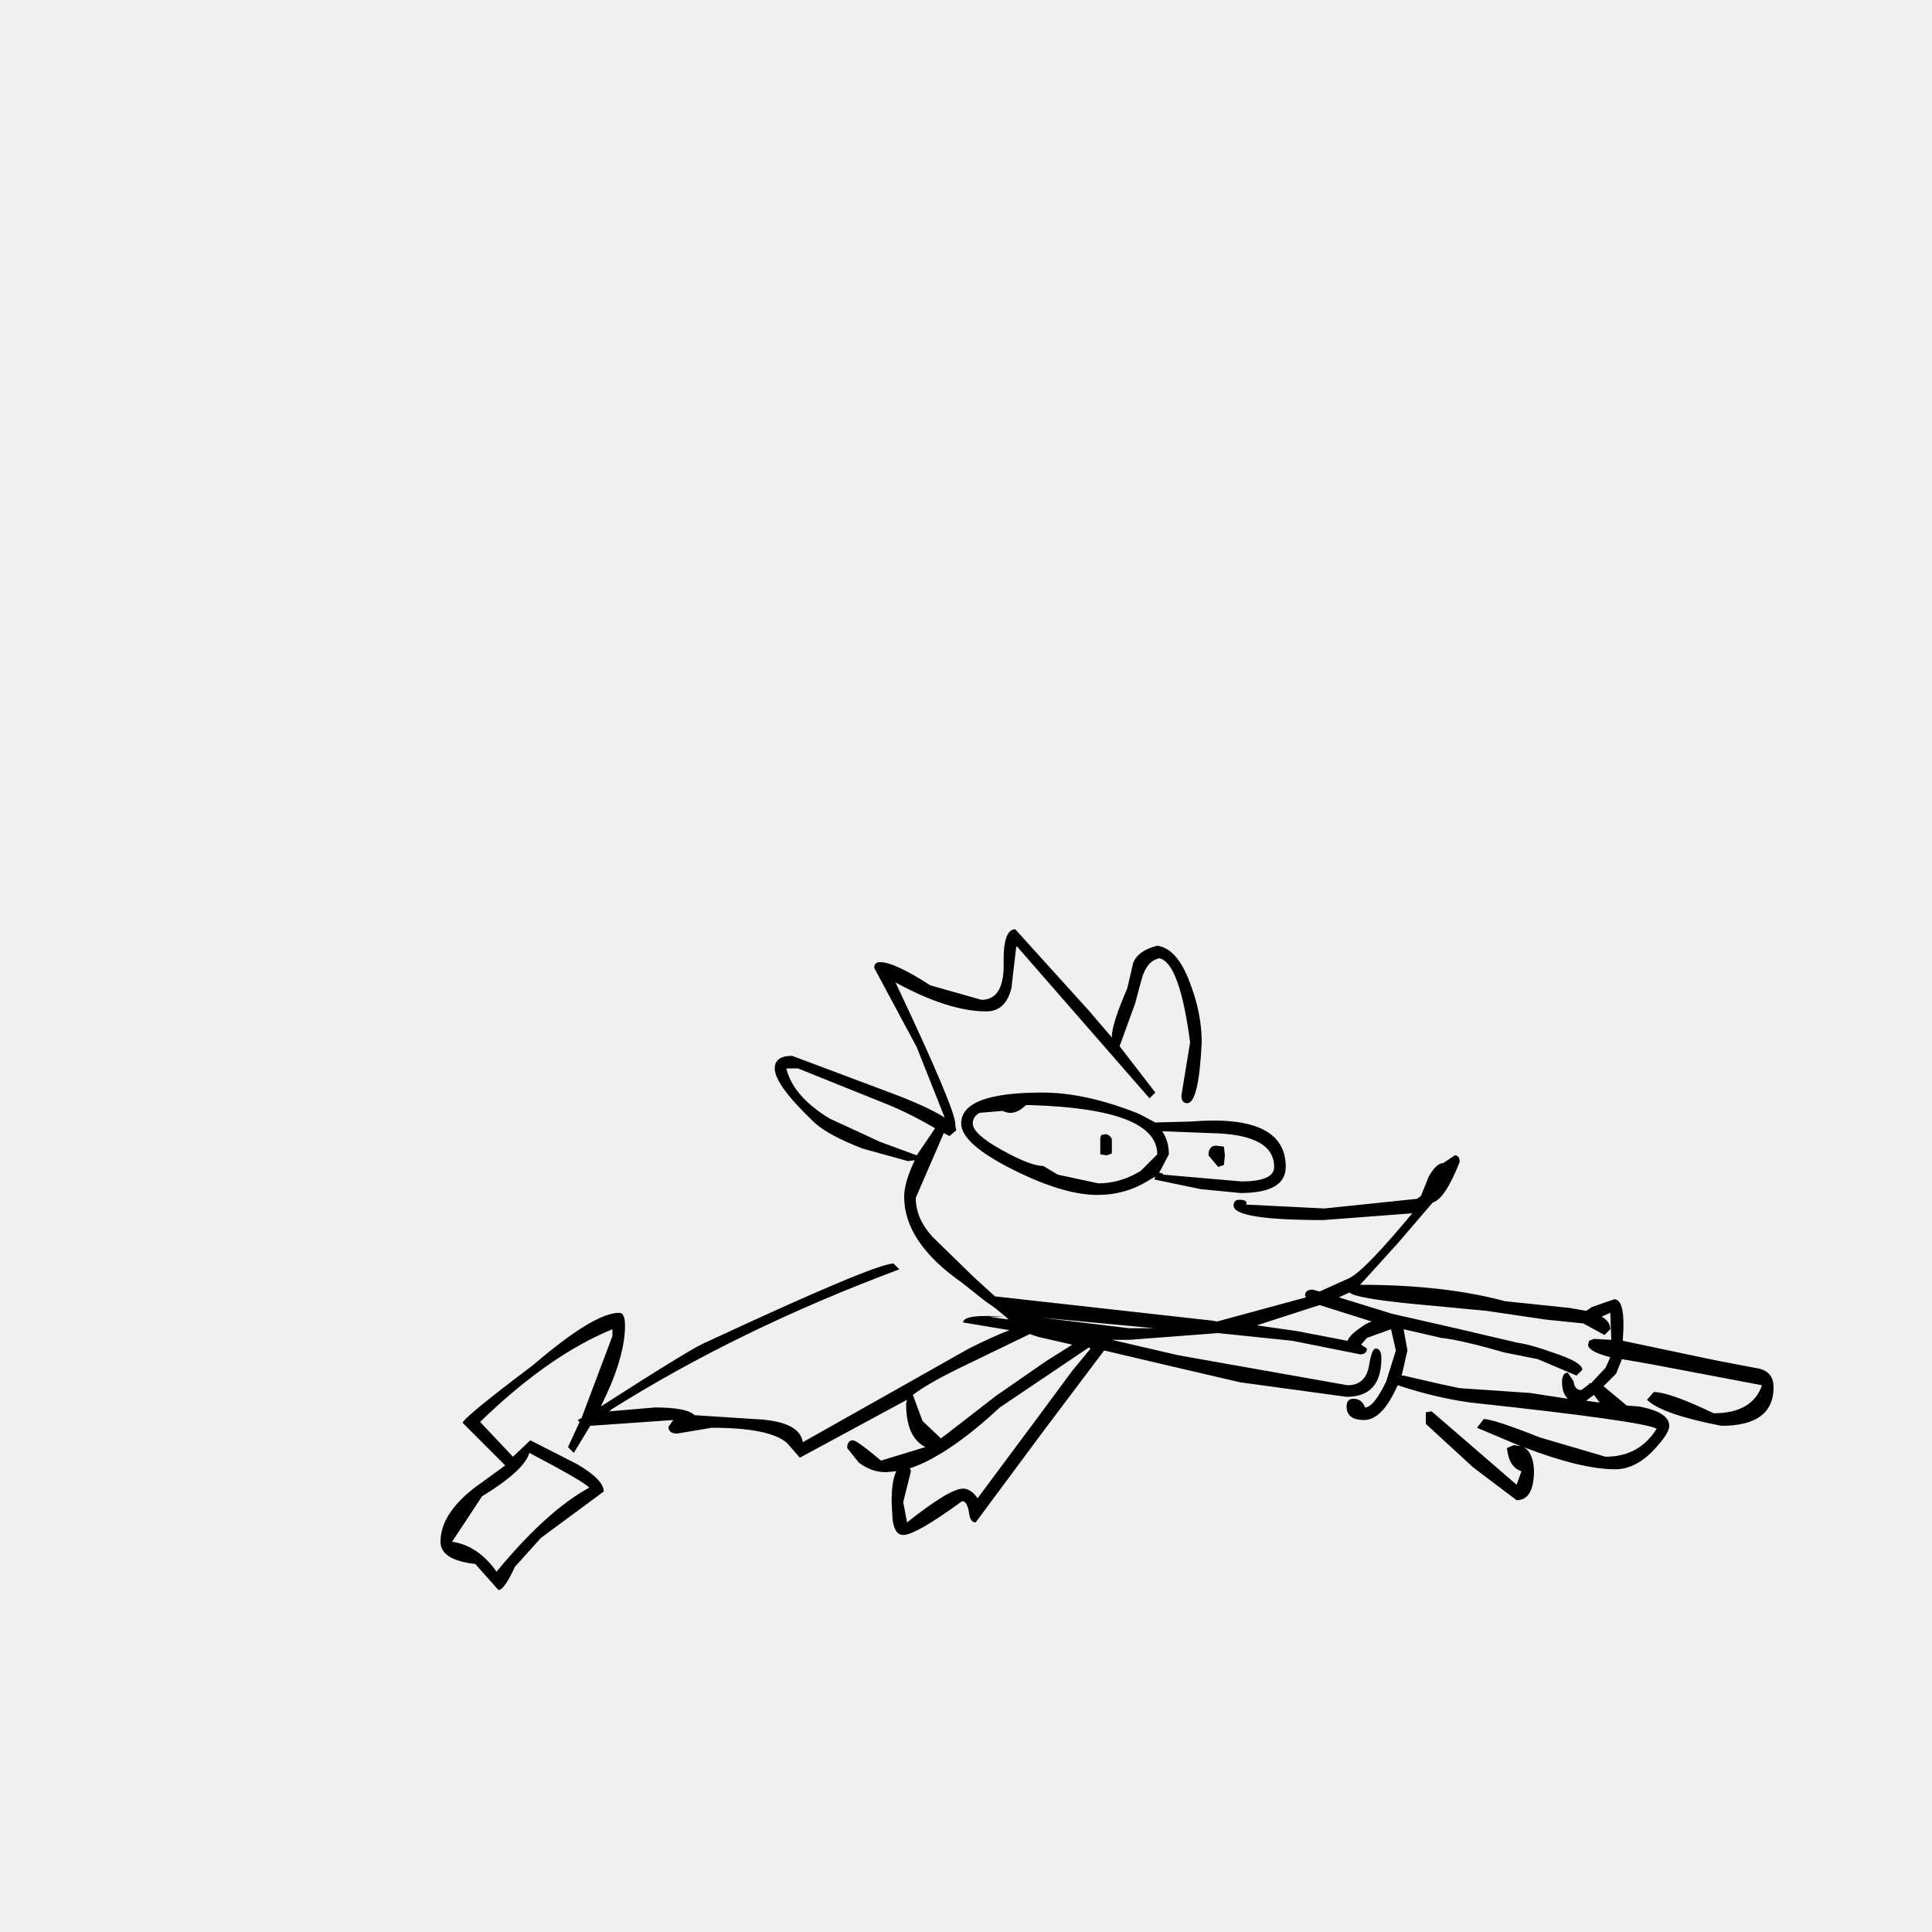
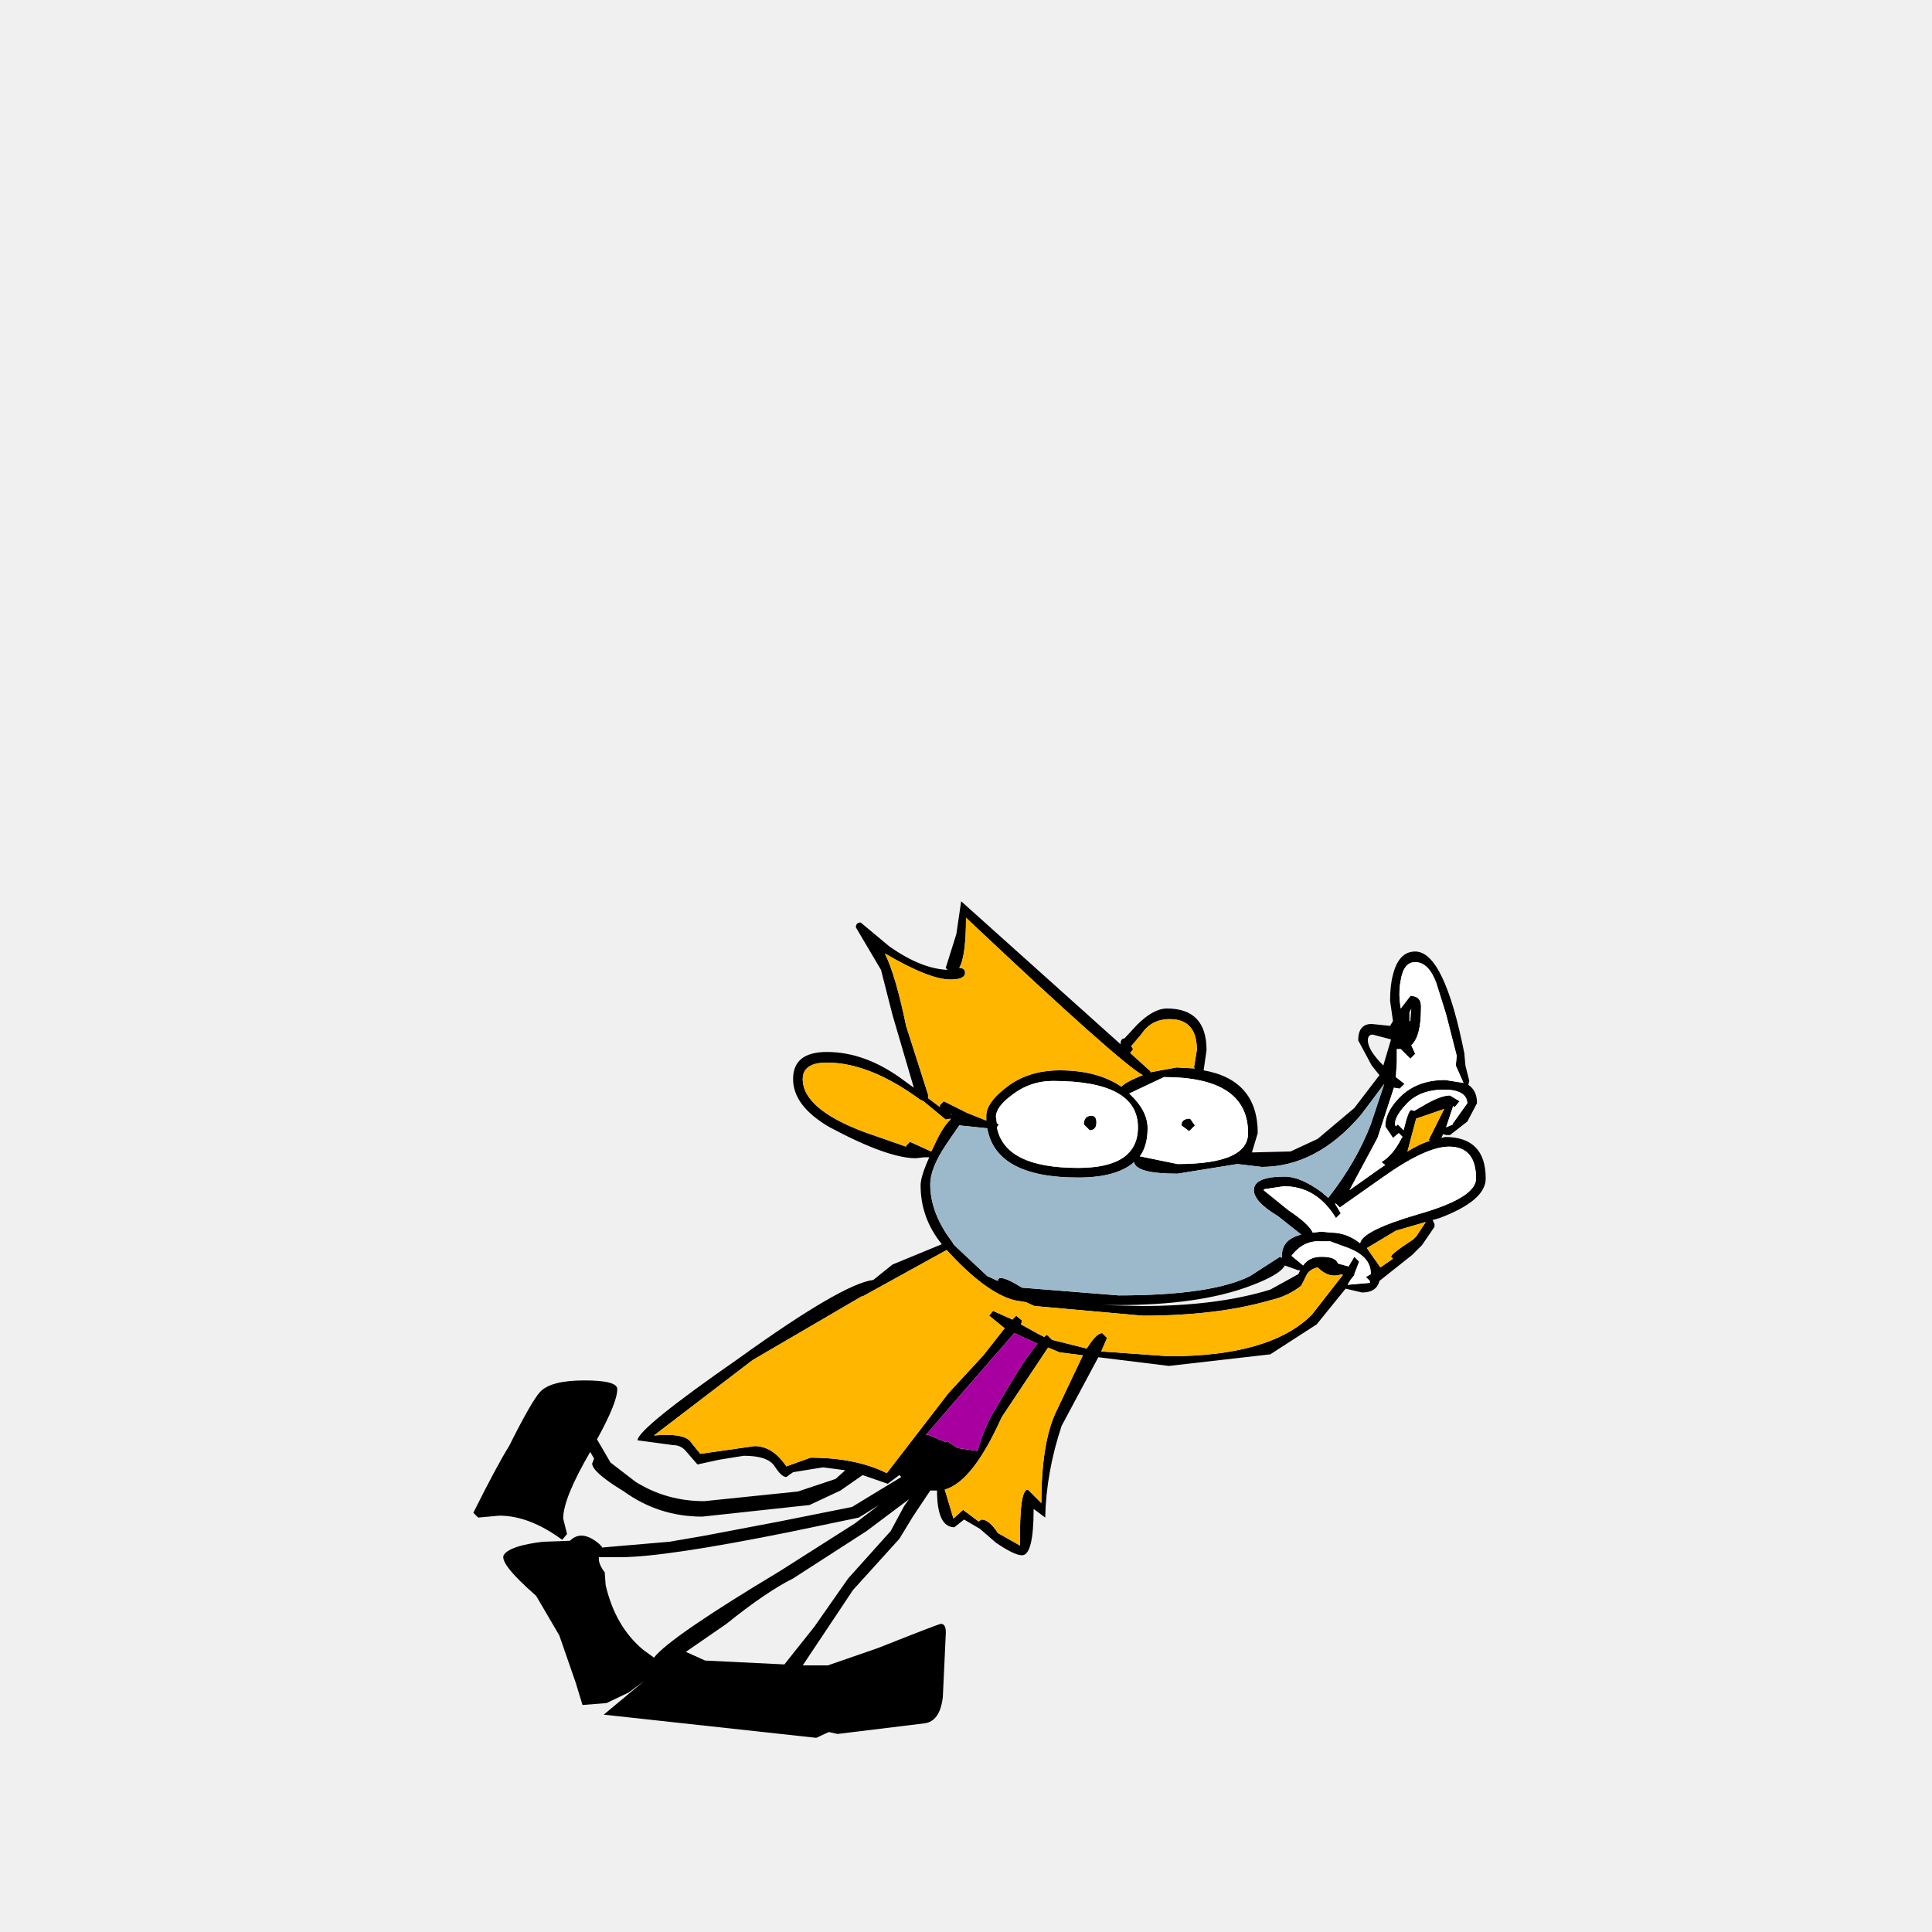
<svg xmlns="http://www.w3.org/2000/svg" xmlns:ns1="https://www.free-decompiler.com/flash" xmlns:xlink="http://www.w3.org/1999/xlink" ns1:objectType="frame" height="500.0px" width="500.0px">
  <g transform="matrix(5.0, 0.0, 0.0, 5.0, 0.0, 0.0)">
-     <use ns1:characterId="4" height="34.2" transform="matrix(1.0, 0.0, 0.0, 1.0, 0.0, 0.0)" width="69.0" xlink:href="#shape0" />
+     <use ns1:characterId="4" height="43.3" transform="matrix(1.0, 0.0, 0.0, 1.0, 0.0, 0.0)" width="52.4" xlink:href="#shape0" />
  </g>
  <defs>
    <g id="shape0">
-       <path d="M82.4 67.65 L83.55 67.25 Q84.15 67.25 84.0 69.3 L84.0 69.4 88.75 70.4 91.1 70.85 Q91.8 71.05 91.8 71.8 91.8 73.8 89.1 73.8 86.0 73.2 85.25 72.45 L85.6 72.05 Q86.4 72.05 88.7 73.15 90.7 73.15 91.2 71.7 L85.4 70.6 83.95 70.35 83.65 71.1 83.0 71.75 84.2 72.75 84.85 72.8 Q86.4 73.1 86.4 73.8 86.4 74.2 85.6 75.05 84.65 76.05 83.6 76.05 81.85 76.05 78.85 74.9 79.35 75.15 79.4 76.1 79.4 77.65 78.5 77.65 L76.25 75.95 73.8 73.7 73.8 73.1 74.1 73.05 78.5 76.85 78.75 76.15 Q78.1 75.95 78.0 74.95 L78.35 74.8 78.7 74.85 76.45 73.9 76.8 73.45 Q77.3 73.45 79.7 74.4 L83.1 75.4 Q84.85 75.4 85.75 73.95 85.0 73.55 76.15 72.6 74.3 72.35 72.35 71.7 L72.25 71.9 Q71.5 73.5 70.6 73.5 69.7 73.5 69.7 72.8 69.7 72.4 70.05 72.4 70.5 72.4 70.65 72.85 71.1 72.85 71.75 71.5 L72.25 69.9 72.0 68.8 70.75 69.25 70.45 69.6 70.75 69.8 Q70.75 70.1 70.4 70.1 L66.9 69.4 63.05 69.0 58.45 69.35 57.55 69.35 61.0 70.15 69.75 71.7 Q70.65 71.7 70.85 70.75 71.0 69.8 71.2 69.8 71.5 69.8 71.5 70.3 71.5 72.3 69.7 72.3 L64.2 71.55 60.55 70.7 57.15 69.9 53.95 74.15 50.5 78.8 Q50.2 78.8 50.15 78.25 50.05 77.7 49.8 77.7 47.4 79.45 46.75 79.45 46.3 79.45 46.2 78.65 L46.15 77.75 Q46.15 76.6 46.4 76.15 L45.85 76.2 Q45.1 76.2 44.45 75.7 L43.85 74.95 Q43.85 74.55 44.15 74.55 44.35 74.55 45.6 75.6 L47.9 74.9 Q46.9 74.4 46.9 72.65 L46.95 72.45 41.4 75.45 40.75 74.7 Q39.85 73.9 36.85 73.9 L35.05 74.2 Q34.6 74.2 34.6 73.85 L34.85 73.5 30.55 73.8 29.7 75.2 29.4 74.9 30.0 73.6 29.9 73.5 30.1 73.4 31.7 69.15 31.7 68.8 Q28.4 70.15 24.85 73.6 L26.55 75.4 27.45 74.55 29.9 75.8 Q31.25 76.6 31.25 77.2 L28.0 79.6 26.65 81.1 Q26.1 82.3 25.8 82.3 L24.6 80.95 Q22.8 80.75 22.8 79.8 22.8 78.4 24.5 77.05 L26.15 75.85 23.95 73.65 Q23.95 73.4 27.6 70.65 30.75 67.95 32.05 67.95 32.35 67.95 32.35 68.6 32.35 70.05 31.45 72.05 L31.1 72.8 Q36.0 69.65 36.6 69.45 45.3 65.4 46.25 65.4 L46.55 65.7 Q38.25 68.8 31.65 72.95 L31.55 73.05 33.9 72.85 Q35.55 72.85 35.95 73.25 L39.05 73.45 Q41.4 73.55 41.55 74.65 L47.05 71.55 50.15 69.8 Q51.45 69.15 52.25 68.85 L49.85 68.45 Q49.85 68.0 52.05 68.15 L51.5 67.7 51.0 67.35 49.8 66.4 Q46.8 64.3 46.8 61.95 46.8 61.2 47.35 60.05 L47.0 60.1 44.65 59.45 Q42.85 58.75 42.15 58.1 40.1 56.15 40.1 55.3 40.1 54.65 41.0 54.65 L46.2 56.6 Q48.05 57.3 48.9 57.85 L47.45 54.2 45.25 50.1 Q45.25 49.8 45.55 49.8 46.3 49.8 48.15 51.0 L50.8 51.75 Q51.95 51.75 51.95 49.95 51.9 48.1 52.55 48.1 L56.35 52.3 57.55 53.7 57.55 53.65 Q57.55 53.0 58.35 51.15 L58.65 49.85 Q58.9 49.2 59.9 48.95 60.95 49.1 61.6 50.9 62.2 52.45 62.2 53.95 62.05 57.1 61.45 57.1 61.15 57.1 61.15 56.7 L61.6 53.95 Q61.05 49.8 60.0 49.6 59.35 49.75 59.1 50.65 L58.75 51.95 57.95 54.15 59.8 56.55 59.5 56.85 52.65 49.0 52.6 49.0 52.35 51.15 Q52.05 52.35 51.05 52.35 49.1 52.35 46.35 50.85 49.45 57.4 49.45 58.2 L49.45 58.3 49.5 58.5 49.15 58.8 48.85 58.65 47.4 62.0 Q47.4 63.1 48.3 64.05 L50.4 66.1 51.5 67.1 62.7 68.35 63.0 68.4 67.6 67.15 67.55 67.05 Q67.55 66.75 67.95 66.75 L68.3 66.85 69.85 66.15 Q70.65 65.75 73.1 62.8 L68.5 63.15 Q63.85 63.15 63.85 62.4 63.85 62.1 64.15 62.1 64.6 62.1 64.5 62.35 L68.55 62.55 73.35 62.05 73.55 61.9 73.95 60.9 Q74.35 60.2 74.7 60.2 L75.3 59.8 Q75.55 59.8 75.55 60.15 74.8 62.05 74.15 62.25 L72.35 64.35 70.4 66.5 Q74.75 66.5 77.9 67.35 L81.25 67.7 82.1 67.85 82.4 67.65 M83.35 68.8 L83.05 69.1 81.95 68.5 80.0 68.3 76.95 67.85 73.25 67.5 Q70.15 67.2 69.85 66.9 L69.3 67.15 72.05 68.0 75.35 68.75 78.55 69.5 Q79.25 69.6 80.35 70.0 81.9 70.5 81.9 70.9 L81.6 71.2 79.6 70.35 77.85 70.0 Q75.6 69.35 74.6 69.25 L72.65 68.8 72.85 69.9 72.55 71.2 72.65 71.2 74.6 71.65 75.55 71.85 79.2 72.1 81.15 72.4 Q80.85 72.1 80.85 71.55 80.85 71.05 81.15 71.05 L81.45 71.5 Q81.5 71.95 81.85 71.95 L82.25 71.65 82.25 71.6 82.35 71.6 83.1 70.8 83.35 70.25 Q82.2 69.95 82.2 69.6 L82.25 69.4 82.5 69.3 83.4 69.35 83.35 67.95 82.9 68.15 Q83.35 68.4 83.35 68.8 M82.5 72.2 L82.1 72.5 82.8 72.6 82.5 72.2 M23.4 79.8 Q24.75 80.0 25.7 81.35 28.3 78.2 30.5 77.0 30.25 76.7 27.4 75.2 27.15 76.1 24.95 77.45 L23.4 79.8 M62.15 61.55 L59.75 61.05 59.8 60.9 59.45 61.1 Q58.25 61.85 56.8 61.85 55.05 61.85 52.45 60.55 49.75 59.2 49.75 58.15 49.75 56.55 53.95 56.55 56.2 56.55 58.95 57.65 L59.8 58.1 61.65 58.05 Q66.55 57.65 66.55 60.4 66.55 61.75 64.2 61.75 L62.15 61.55 M62.95 59.3 L63.35 59.35 63.4 59.8 63.35 60.3 63.05 60.4 62.55 59.8 Q62.55 59.3 62.95 59.3 M65.95 60.4 Q65.95 58.7 62.65 58.65 L60.15 58.55 Q60.5 59.05 60.5 59.75 L60.0 60.7 60.2 60.75 60.2 60.8 64.25 61.15 Q65.95 61.15 65.95 60.4 M70.45 68.7 Q70.7 68.5 71.0 68.4 L68.3 67.55 65.05 68.6 67.15 68.9 69.75 69.4 Q69.85 69.1 70.45 68.7 M54.0 60.35 L54.75 60.8 56.85 61.25 Q58.0 61.25 59.05 60.6 L59.9 59.75 Q59.9 57.4 53.35 57.2 L53.1 57.2 Q52.5 57.8 51.9 57.5 L50.7 57.6 Q50.35 57.8 50.35 58.15 50.35 58.7 51.9 59.55 53.35 60.35 54.0 60.35 M57.25 58.7 Q57.45 58.75 57.55 58.95 L57.55 59.7 57.3 59.8 56.95 59.75 56.95 58.9 57.0 58.75 57.25 58.7 M40.7 55.3 Q41.05 56.75 42.95 57.9 L45.55 59.1 47.45 59.8 48.4 58.4 Q46.95 57.55 45.65 57.05 L41.3 55.3 40.7 55.3 M47.75 73.55 L48.7 74.45 49.1 74.15 51.55 72.25 54.15 70.45 55.5 69.6 53.75 69.2 53.3 69.05 50.1 70.6 Q48.1 71.55 47.25 72.2 L47.75 73.55 M52.05 68.15 L51.2 68.15 52.2 68.3 52.05 68.15 M55.5 70.95 L56.45 69.8 56.35 69.75 51.75 72.85 Q49.05 75.35 47.1 76.0 L47.15 76.15 46.75 77.75 46.95 78.8 Q49.15 77.05 49.85 77.05 50.25 77.05 50.6 77.55 L53.8 73.25 55.5 70.95 M59.75 68.75 L53.9 68.2 58.45 68.75 59.75 68.75" fill="#000000" fill-rule="evenodd" stroke="none" />
+       <path d="M49.75 46.65 L58.0 54.05 Q58.0 53.75 58.2 53.75 L58.85 53.05 Q59.7 52.2 60.4 52.2 62.45 52.2 62.45 54.35 L62.3 55.4 Q65.1 55.9 65.1 58.65 L64.8 59.65 66.8 59.6 68.2 58.95 70.1 57.35 71.4 55.65 71.0 55.15 70.3 53.85 Q70.3 53.0 71.0 53.0 L71.95 53.1 72.1 52.85 71.95 51.8 Q71.95 51.0 72.1 50.45 72.4 49.25 73.25 49.25 74.75 49.25 75.8 54.55 L75.8 54.6 75.85 55.15 76.05 55.95 76.0 56.15 Q76.45 56.45 76.45 57.1 L75.95 58.05 75.05 58.75 74.85 58.75 74.7 58.7 74.6 58.9 74.8 58.85 Q76.9 58.85 76.9 61.0 76.9 62.15 74.5 63.05 L74.15 63.15 74.25 63.35 74.25 63.45 74.25 63.5 73.6 64.45 73.1 64.95 71.4 66.3 Q71.25 66.9 70.5 66.9 L69.65 66.7 68.15 68.55 65.75 70.1 60.5 70.7 56.85 70.25 54.95 73.8 Q54.15 76.2 54.1 78.55 L53.5 78.1 Q53.5 80.5 52.9 80.5 52.5 80.5 51.55 79.85 L50.8 79.2 50.75 79.15 49.9 78.65 49.4 79.05 Q48.5 79.05 48.5 77.15 L48.15 77.15 47.25 78.5 46.55 79.65 44.15 82.3 41.55 86.2 42.2 86.2 42.85 86.2 45.45 85.3 Q48.6 84.05 48.7 84.05 49.0 84.05 48.95 84.65 L48.8 87.85 Q48.65 89.1 47.85 89.2 L43.35 89.75 42.9 89.65 42.25 89.95 31.25 88.75 33.35 87.0 32.55 87.6 31.5 88.1 31.4 88.15 30.15 88.25 29.8 87.1 28.95 84.65 27.75 82.6 Q25.75 80.85 26.1 80.45 26.45 80.0 28.1 79.8 L29.5 79.75 Q30.1 79.15 31.0 79.9 L31.1 80.0 31.15 80.05 31.15 80.1 34.65 79.8 36.4 79.5 40.35 78.75 44.1 78.0 46.65 76.45 46.55 76.35 45.95 76.8 44.65 76.35 43.5 77.15 41.9 77.9 36.35 78.5 Q34.1 78.5 32.3 77.2 30.65 76.2 30.65 75.75 L30.75 75.5 30.55 75.15 Q29.15 77.55 29.15 78.6 L29.35 79.4 29.1 79.7 Q27.4 78.45 25.85 78.45 L24.75 78.55 24.5 78.3 Q25.75 75.8 26.35 74.85 27.5 72.55 27.95 72.05 28.5 71.45 30.25 71.45 31.95 71.45 31.95 71.9 31.95 72.6 30.9 74.5 L31.6 75.7 32.9 76.7 Q34.5 77.7 36.45 77.7 L41.3 77.2 43.25 76.55 43.75 76.1 42.6 75.95 41.05 76.2 40.7 76.45 Q40.45 76.45 40.1 75.9 39.75 75.35 38.5 75.35 L37.25 75.55 36.1 75.8 35.45 75.05 Q35.2 74.8 34.85 74.8 L33.0 74.55 Q33.0 73.95 38.25 70.3 43.6 66.45 45.2 66.25 L46.2 65.45 48.75 64.4 Q47.65 63.05 47.65 61.35 47.65 60.9 48.1 59.9 L47.85 59.9 47.4 59.95 Q45.95 59.95 42.95 58.35 41.05 57.25 41.05 55.85 41.05 54.45 42.8 54.45 44.8 54.45 46.75 55.9 L47.3 56.3 46.2 52.55 45.6 50.2 44.3 48.0 Q44.3 47.75 44.55 47.75 L46.05 49.0 Q47.7 50.15 49.05 50.2 L48.95 50.1 49.5 48.35 49.75 46.65 M36.25 75.25 L39.05 74.85 Q40.0 74.85 40.7 75.9 L41.95 75.45 Q44.3 75.45 45.9 76.25 L49.1 72.1 50.9 70.15 52.0 68.75 51.2 68.1 51.4 67.85 52.4 68.3 52.6 68.1 52.9 68.35 52.85 68.55 53.75 69.05 54.05 69.2 Q54.15 69.1 54.2 69.1 L54.45 69.35 56.25 69.8 Q56.75 69.0 57.05 69.0 L57.3 69.25 57.0 69.95 60.5 70.2 Q65.75 70.2 67.9 68.05 L69.5 66.0 69.45 65.95 Q68.8 66.2 68.2 65.6 67.8 65.7 67.65 65.95 L67.35 66.55 Q66.65 67.1 65.75 67.3 63.0 68.1 59.15 68.1 L53.55 67.6 53.1 67.4 52.5 67.3 Q51.0 66.9 49.0 64.7 L44.65 67.1 44.6 67.1 38.95 70.4 33.85 74.3 Q35.5 74.15 35.8 74.7 L36.25 75.25 M31.0 80.6 Q30.95 80.95 31.35 81.45 L31.3 81.4 31.35 82.05 Q31.85 84.2 33.3 85.4 L33.85 85.8 Q34.65 84.75 40.4 81.3 L44.25 78.85 45.5 77.9 44.45 78.55 40.85 79.3 Q34.4 80.6 32.1 80.6 L31.0 80.6 M37.7 82.65 L37.6 82.7 37.7 82.65 M35.5 85.5 L36.5 85.95 40.6 86.15 42.15 84.2 43.9 81.7 46.1 79.25 46.8 77.95 47.05 77.6 44.85 79.25 41.05 81.7 Q39.65 82.4 37.6 84.05 L35.5 85.5 M74.35 50.9 Q73.95 49.8 73.25 49.8 72.65 49.8 72.5 50.75 72.4 51.25 72.45 51.8 L72.5 52.2 73.0 51.55 Q73.6 51.55 73.55 52.2 73.55 53.65 73.05 54.1 L73.25 54.55 73.0 54.8 72.5 54.3 72.45 54.3 72.3 54.3 72.3 54.5 72.3 54.95 72.25 55.75 72.7 56.1 72.45 56.35 72.15 56.3 71.3 58.9 69.85 61.6 71.4 60.5 71.7 60.3 71.5 60.15 Q72.1 59.8 72.55 58.9 L72.6 58.85 72.4 58.65 72.1 58.9 71.7 58.3 Q71.7 57.6 72.35 56.9 73.25 55.9 74.8 55.9 L75.75 56.05 75.35 55.15 75.4 54.65 74.85 52.5 74.35 50.9 M72.95 52.4 L72.95 52.85 73.0 52.85 73.05 52.2 72.95 52.4 M71.05 53.55 Q70.8 53.55 70.8 53.85 70.8 54.35 71.6 55.15 L72.0 53.8 71.05 53.55 M75.55 57.0 L75.3 57.3 75.2 57.25 75.2 57.3 74.85 58.35 75.2 58.2 75.2 58.15 75.95 57.1 Q75.9 56.4 74.75 56.4 73.4 56.4 72.7 57.25 72.2 57.8 72.2 58.2 L72.25 58.3 72.35 58.2 72.65 58.5 Q72.9 57.45 73.05 57.45 L73.2 57.5 73.8 57.15 Q74.6 56.7 75.05 56.7 L75.55 57.0 M73.3 57.9 L72.85 59.6 Q73.5 59.2 74.0 59.05 L73.95 59.0 74.75 57.4 73.3 57.9 M71.65 56.1 L70.45 57.7 Q68.15 60.4 65.3 60.4 L64.05 60.25 60.95 60.75 Q58.8 60.75 58.7 60.15 57.8 60.95 55.8 60.95 51.55 60.95 51.1 58.4 L49.65 58.25 49.0 59.2 Q48.15 60.45 48.15 61.3 48.15 62.8 49.3 64.3 L49.35 64.4 49.5 64.55 51.1 66.05 51.65 66.3 Q51.65 66.15 51.8 66.15 52.1 66.15 52.9 66.65 L57.9 67.05 Q62.7 67.05 64.7 66.05 L66.25 65.05 66.35 65.1 66.35 65.0 Q66.35 64.15 67.35 63.9 L66.15 62.95 Q64.9 62.2 64.9 61.6 64.9 60.9 66.5 60.9 67.3 60.9 68.4 61.7 L68.75 62.0 Q70.2 60.15 70.95 58.2 L71.65 56.1 M71.55 60.95 L69.35 62.5 69.15 62.3 69.1 62.3 69.4 62.8 69.15 63.05 Q68.15 61.4 66.45 61.4 L65.45 61.55 65.4 61.6 66.7 62.65 Q67.75 63.35 67.95 63.8 L68.4 63.75 68.9 63.8 Q69.7 63.8 70.4 64.35 70.5 63.7 73.4 62.85 76.4 62.0 76.4 61.0 76.4 59.35 75.0 59.35 73.8 59.35 71.55 60.95 M61.8 55.3 L61.85 55.3 61.8 55.25 61.95 54.35 Q61.95 52.75 60.55 52.75 59.6 52.75 59.1 53.5 L58.55 54.15 58.65 54.3 58.5 54.5 59.55 55.45 59.55 55.5 60.9 55.25 61.8 55.3 M61.15 58.25 Q61.15 57.9 61.6 57.9 L61.85 58.25 61.55 58.55 61.15 58.25 M64.6 58.65 Q64.6 55.75 60.25 55.75 L58.45 56.6 58.5 56.65 Q59.4 57.5 59.4 58.4 59.4 59.3 59.0 59.85 L60.95 60.25 Q64.6 60.25 64.6 58.65 M68.35 64.25 Q67.45 64.2 66.85 65.0 L67.45 65.5 Q67.75 65.05 68.4 65.05 69.15 65.05 69.25 65.4 L69.8 65.55 70.1 65.05 70.35 65.3 70.1 65.95 70.1 66.0 69.9 66.25 69.75 66.5 70.9 66.4 70.9 66.3 70.7 66.1 70.95 65.95 70.95 65.9 Q70.95 65.05 69.8 64.6 L68.85 64.25 68.35 64.25 M67.3 65.75 L67.2 65.75 66.5 65.5 Q66.25 66.0 64.6 66.6 62.0 67.55 57.85 67.55 L57.1 67.55 59.1 67.6 Q63.0 67.6 65.75 66.75 L67.2 65.95 67.3 65.75 M73.3 64.0 L73.8 63.25 72.25 63.7 70.75 64.6 71.45 65.6 72.1 65.15 72.0 65.05 Q72.0 64.9 73.15 64.15 L73.3 64.0 M51.7 58.2 L51.6 58.35 Q52.0 60.45 55.8 60.45 58.9 60.45 58.9 58.35 58.9 55.95 54.5 55.95 53.3 55.95 52.35 56.7 51.55 57.3 51.55 57.8 L51.6 58.15 51.7 58.2 M49.65 50.1 Q49.95 50.1 49.95 50.35 49.95 50.7 49.2 50.7 48.1 50.7 45.8 49.35 46.35 50.45 46.9 53.1 L48.05 56.7 48.05 56.85 48.65 57.3 48.65 57.2 48.85 57.0 50.05 57.6 51.05 58.0 51.05 57.75 Q51.05 57.1 52.0 56.35 53.15 55.4 54.85 55.4 56.8 55.4 58.05 56.25 58.2 56.05 58.9 55.75 L59.15 55.65 Q57.95 55.0 50.0 47.5 50.0 49.5 49.65 50.1 L49.6 50.15 49.65 50.1 M56.75 58.1 Q56.75 58.5 56.4 58.5 L56.1 58.2 Q56.1 57.75 56.5 57.75 56.75 57.75 56.75 58.1 M46.9 59.3 L47.1 59.1 48.2 59.6 48.35 59.3 Q48.8 58.3 49.2 57.95 L49.2 57.9 48.95 57.95 47.8 57.0 47.6 56.9 Q45.0 55.0 42.8 55.0 41.55 55.0 41.55 55.85 41.55 57.4 44.75 58.6 L46.9 59.35 46.9 59.3 M49.25 57.65 L49.2 57.65 49.25 57.7 49.25 57.65 M54.25 69.75 L51.85 73.35 Q50.35 76.7 48.9 77.1 L49.35 78.6 49.85 78.15 50.65 78.75 50.8 78.65 Q51.2 78.65 51.65 79.35 L52.8 80.0 Q52.75 77.1 53.2 77.1 L53.9 77.8 Q53.9 74.7 54.65 73.1 L56.05 70.15 54.85 70.0 54.25 69.75 M53.7 69.55 L52.5 69.0 49.45 72.5 47.9 74.3 48.0 74.25 48.95 74.65 49.05 74.6 49.55 74.95 50.6 75.1 50.7 74.75 Q51.05 73.65 51.6 72.8 53.0 70.35 53.7 69.55" fill="#000000" fill-rule="evenodd" stroke="none" />
+       <path d="M36.25 75.25 L35.8 74.7 Q35.5 74.15 33.85 74.3 L38.95 70.4 44.6 67.1 44.65 67.1 49.0 64.7 Q51.0 66.9 52.5 67.3 L53.1 67.4 53.55 67.6 59.15 68.1 Q63.0 68.1 65.75 67.3 66.65 67.1 67.35 66.55 L67.65 65.95 Q67.8 65.7 68.2 65.6 68.8 66.2 69.45 65.95 L69.5 66.0 67.9 68.05 Q65.75 70.2 60.5 70.2 L57.0 69.95 57.3 69.25 57.05 69.0 Q56.75 69.0 56.25 69.8 L54.45 69.35 54.2 69.1 Q54.15 69.1 54.05 69.2 L53.75 69.05 52.85 68.55 52.9 68.35 52.6 68.1 52.4 68.3 51.4 67.85 51.2 68.1 52.0 68.75 50.9 70.15 49.1 72.1 45.9 76.25 Q44.3 75.45 41.95 75.45 L40.7 75.9 Q40.0 74.85 39.05 74.85 L36.25 75.25 M73.3 57.9 L74.75 57.4 73.95 59.0 74.0 59.05 Q73.5 59.2 72.85 59.6 L73.3 57.9 M61.85 55.3 L61.8 55.3 60.9 55.25 59.55 55.5 59.55 55.45 58.5 54.5 58.65 54.3 58.55 54.15 59.1 53.5 Q59.6 52.75 60.55 52.75 61.95 52.75 61.95 54.35 L61.8 55.25 61.85 55.3 M73.3 64.0 L73.15 64.15 Q72.0 64.9 72.0 65.05 L72.1 65.15 71.45 65.6 70.75 64.6 72.25 63.7 73.8 63.25 73.3 64.0 M49.65 50.1 Q50.0 49.5 50.0 47.5 57.95 55.0 59.15 55.65 L58.9 55.75 Q58.2 56.05 58.05 56.25 56.8 55.4 54.85 55.4 53.15 55.4 52.0 56.35 51.05 57.1 51.05 57.75 L51.05 58.0 50.05 57.6 48.85 57.0 48.65 57.2 48.65 57.3 48.05 56.85 48.05 56.7 46.9 53.1 Q46.35 50.45 45.8 49.35 48.1 50.7 49.2 50.7 49.95 50.7 49.95 50.35 49.95 50.1 49.65 50.1 M46.9 59.35 L44.75 58.6 Q41.55 57.4 41.55 55.85 41.55 55.0 42.8 55.0 45.0 55.0 47.6 56.9 L47.8 57.0 48.95 57.95 49.2 57.9 49.2 57.95 Q48.8 58.3 48.35 59.3 L48.2 59.6 47.1 59.1 46.9 59.3 46.9 59.35 M54.25 69.75 L54.85 70.0 56.05 70.15 54.65 73.1 Q53.9 74.7 53.9 77.8 L53.2 77.1 Q52.75 77.1 52.8 80.0 L51.65 79.35 Q51.2 78.65 50.8 78.65 L50.65 78.75 49.85 78.15 49.35 78.6 48.9 77.1 Q50.35 76.7 51.85 73.35 L54.25 69.75" fill="#ffb600" fill-rule="evenodd" stroke="none" />
+       <path d="M53.7 69.55 Q53.0 70.35 51.6 72.8 51.05 73.65 50.7 74.75 L50.6 75.1 49.55 74.95 49.05 74.6 48.95 74.65 48.0 74.25 47.9 74.3 49.45 72.5 52.5 69.0 53.7 69.55" fill="#a800a0" fill-rule="evenodd" stroke="none" />
+       <path d="M74.35 50.9 L74.85 52.5 75.4 54.65 75.35 55.15 75.75 56.05 74.8 55.9 Q73.25 55.9 72.35 56.9 71.7 57.6 71.7 58.3 L72.1 58.9 72.4 58.65 72.6 58.85 72.55 58.9 Q72.1 59.8 71.5 60.15 L71.7 60.3 71.4 60.5 69.85 61.6 71.3 58.9 72.15 56.3 72.45 56.35 72.7 56.1 72.25 55.75 72.3 54.95 72.3 54.5 72.3 54.3 72.45 54.3 72.5 54.3 73.0 54.8 73.25 54.55 73.05 54.1 Q73.55 53.65 73.55 52.2 73.6 51.55 73.0 51.55 L72.5 52.2 72.45 51.8 Q72.4 51.25 72.5 50.75 72.65 49.8 73.25 49.8 73.95 49.8 74.35 50.9 M75.55 57.0 L75.05 56.7 Q74.6 56.7 73.8 57.15 L73.2 57.5 73.05 57.45 Q72.9 57.45 72.65 58.5 L72.35 58.2 72.25 58.3 72.2 58.2 Q72.2 57.8 72.7 57.25 73.4 56.4 74.75 56.4 75.9 56.4 75.95 57.1 L75.2 58.15 75.2 58.2 74.85 58.35 75.2 57.3 75.2 57.25 75.3 57.3 75.55 57.0 M71.55 60.95 Q73.8 59.35 75.0 59.35 76.4 59.35 76.4 61.0 76.4 62.0 73.4 62.85 70.5 63.7 70.4 64.35 69.7 63.8 68.9 63.8 L68.4 63.75 67.95 63.8 Q67.75 63.35 66.7 62.65 L65.4 61.6 65.45 61.55 66.45 61.4 Q68.15 61.4 69.15 63.05 L69.4 62.8 69.1 62.3 69.15 62.3 69.35 62.5 71.55 60.95 M68.35 64.25 L68.85 64.25 69.8 64.6 Q70.95 65.05 70.95 65.9 L70.95 65.95 70.7 66.1 70.9 66.3 70.9 66.4 69.75 66.5 69.9 66.25 70.1 66.0 70.1 65.95 70.35 65.3 70.1 65.05 69.8 65.55 69.25 65.4 Q69.15 65.05 68.4 65.05 67.75 65.05 67.45 65.5 L66.85 65.0 Q67.45 64.2 68.35 64.25 M64.6 58.65 Q64.6 60.25 60.95 60.25 L59.0 59.85 Q59.4 59.3 59.4 58.4 59.4 57.5 58.5 56.65 L58.45 56.6 60.25 55.75 Q64.6 55.75 64.6 58.65 M61.15 58.25 L61.55 58.55 61.85 58.25 61.6 57.9 Q61.15 57.9 61.15 58.25 M51.7 58.2 L51.6 58.15 51.55 57.8 Q51.55 57.3 52.35 56.7 53.3 55.95 54.5 55.95 58.9 55.95 58.9 58.35 58.9 60.45 55.8 60.45 52.0 60.45 51.6 58.35 L51.7 58.2 M56.75 58.1 Q56.75 57.75 56.5 57.75 56.1 57.75 56.1 58.2 L56.4 58.5 Q56.75 58.5 56.75 58.1" fill="#ffffff" fill-rule="evenodd" stroke="none" />
+       <path d="M71.65 56.1 L70.95 58.2 Q70.2 60.15 68.75 62.0 L68.4 61.7 Q67.3 60.9 66.5 60.9 64.9 60.9 64.9 61.6 64.9 62.2 66.15 62.95 L67.35 63.9 Q66.35 64.15 66.35 65.0 L66.35 65.1 66.25 65.05 64.7 66.05 Q62.7 67.05 57.9 67.05 L52.9 66.65 Q52.1 66.15 51.8 66.15 51.65 66.15 51.65 66.3 L51.1 66.05 49.5 64.55 49.35 64.4 49.3 64.3 Q48.15 62.8 48.15 61.3 48.15 60.45 49.0 59.2 L49.65 58.25 51.1 58.4 Q51.55 60.95 55.8 60.95 57.8 60.95 58.7 60.15 58.8 60.75 60.95 60.75 L64.05 60.25 65.3 60.4 Q68.15 60.4 70.45 57.7 L71.65 56.1" fill="#9cb9cb" fill-rule="evenodd" stroke="none" />
    </g>
  </defs>
</svg>
